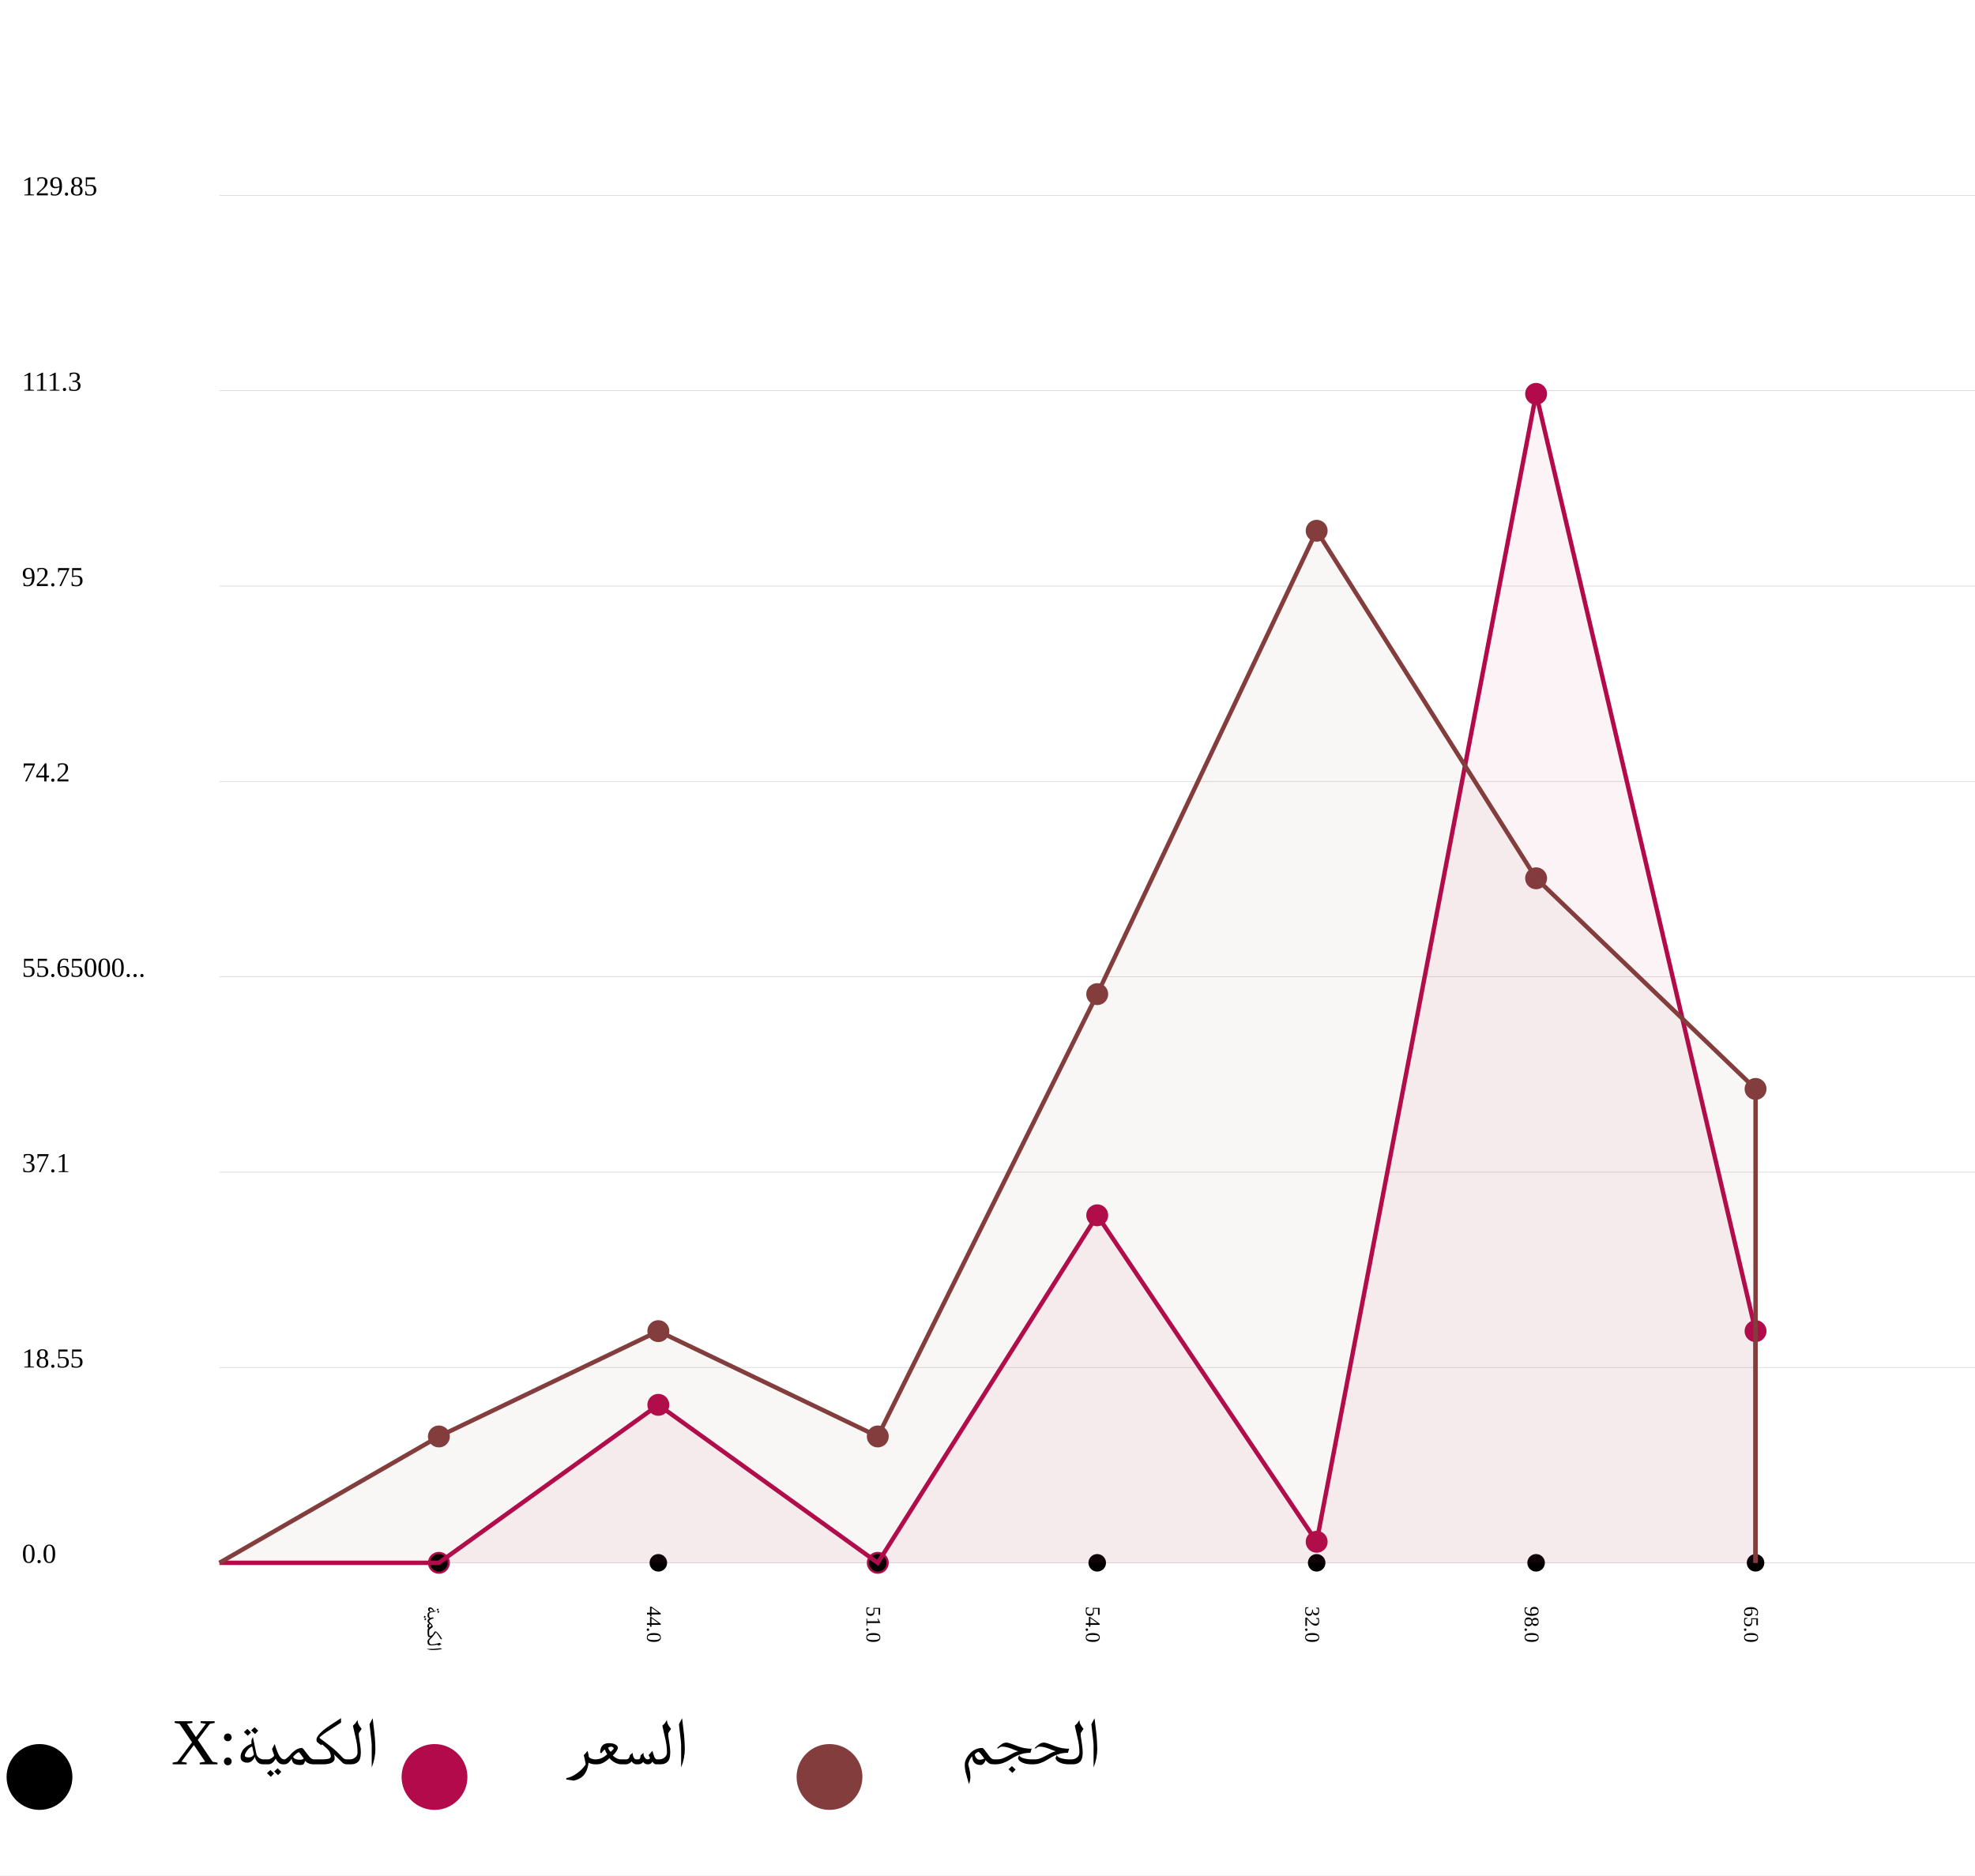
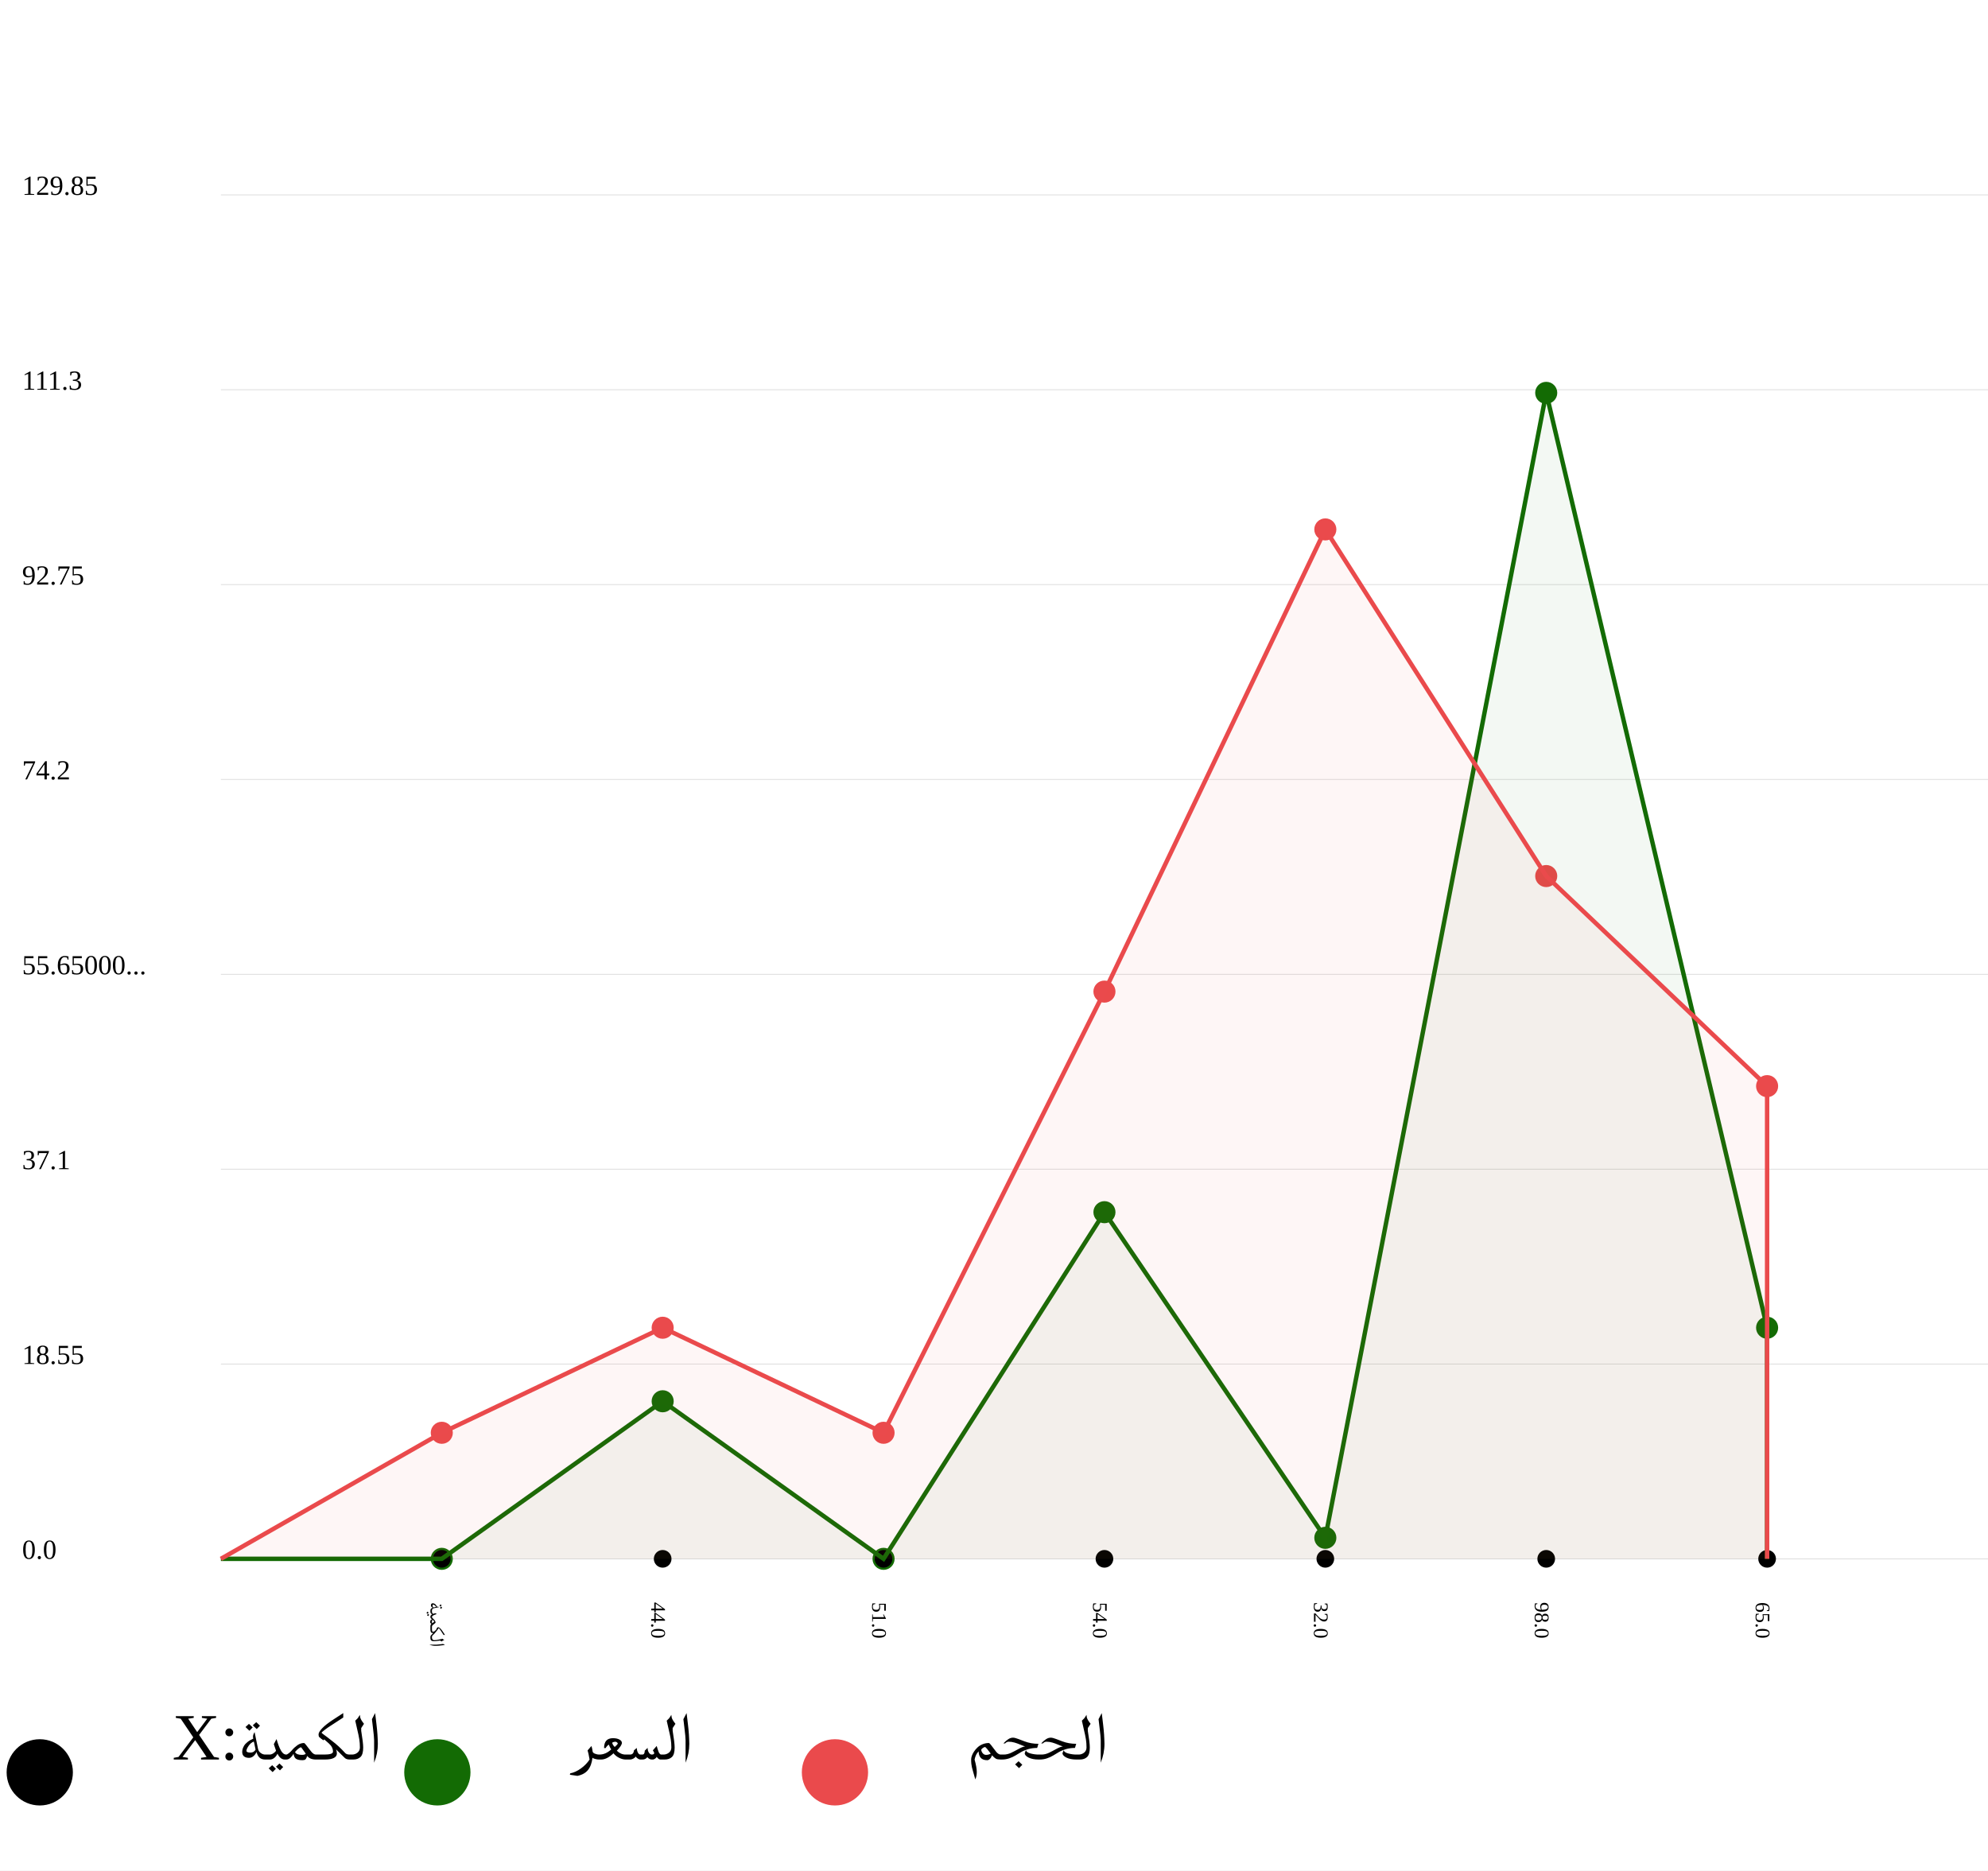
- <svg xmlns="http://www.w3.org/2000/svg" width="779.625" height="740.4" viewBox="0 -740.4 779.625 740.4">
+ <svg xmlns="http://www.w3.org/2000/svg" width="783.0" height="736.8" viewBox="0 -736.8 783.0 736.8">
  <defs>
</defs>
-   <rect x="0" y="-740.4" width="779.625" height="740.4" fill="#ffffff" />
-   <path d="M86.625,-123.4 h693" stroke-width="0.247" stroke="lightgray" fill="gray" fill-opacity="0" />
-   <path d="M86.625,-200.525 h693" stroke-width="0.247" stroke="lightgray" fill="gray" fill-opacity="0" />
-   <path d="M86.625,-277.65 h693" stroke-width="0.247" stroke="lightgray" fill="gray" fill-opacity="0" />
-   <path d="M86.625,-354.775 h693" stroke-width="0.247" stroke="lightgray" fill="gray" fill-opacity="0" />
-   <path d="M86.625,-431.9 h693" stroke-width="0.247" stroke="lightgray" fill="gray" fill-opacity="0" />
-   <path d="M86.625,-509.025 h693" stroke-width="0.247" stroke="lightgray" fill="gray" fill-opacity="0" />
-   <path d="M86.625,-586.15 h693" stroke-width="0.247" stroke="lightgray" fill="gray" fill-opacity="0" />
-   <path d="M86.625,-663.275 h693" stroke-width="0.247" stroke="lightgray" fill="gray" fill-opacity="0" />
-   <circle cx="173.25" cy="-123.4" r="4.331" fill="#b20a4a" stroke-width="0" stroke="black" id="0" />
-   <circle cx="259.875" cy="-185.765" r="4.331" fill="#b20a4a" stroke-width="0" stroke="black" id="1" />
-   <circle cx="346.5" cy="-123.4" r="4.331" fill="#b20a4a" stroke-width="0" stroke="black" id="2" />
-   <circle cx="433.125" cy="-260.604" r="4.331" fill="#b20a4a" stroke-width="0" stroke="black" id="3" />
-   <circle cx="519.75" cy="-131.715" r="4.331" fill="#b20a4a" stroke-width="0" stroke="black" id="4" />
-   <circle cx="606.375" cy="-584.903" r="4.331" fill="#b20a4a" stroke-width="0" stroke="black" id="5" />
-   <circle cx="693.0" cy="-214.869" r="4.331" fill="#b20a4a" stroke-width="0" stroke="black" id="6" />
-   <circle cx="173.25" cy="-173.292" r="4.331" fill="#833d3d" stroke-width="0" stroke="black" id="7" />
-   <circle cx="259.875" cy="-214.869" r="4.331" fill="#833d3d" stroke-width="0" stroke="black" id="8" />
-   <circle cx="346.5" cy="-173.292" r="4.331" fill="#833d3d" stroke-width="0" stroke="black" id="9" />
-   <circle cx="433.125" cy="-347.915" r="4.331" fill="#833d3d" stroke-width="0" stroke="black" id="10" />
-   <circle cx="519.75" cy="-530.853" r="4.331" fill="#833d3d" stroke-width="0" stroke="black" id="11" />
-   <circle cx="606.375" cy="-393.649" r="4.331" fill="#833d3d" stroke-width="0" stroke="black" id="12" />
-   <circle cx="693.0" cy="-310.496" r="4.331" fill="#833d3d" stroke-width="0" stroke="black" id="13" />
-   <circle cx="173.25" cy="-123.4" r="3.465" fill="black" stroke-width="0" stroke="black" />
-   <text x="160.91" y="-91.458" font-size="8.227" id="14" transform="rotate(90,172.25,-94.92308)">الكمية</text>
-   <circle cx="259.875" cy="-123.4" r="3.465" fill="black" stroke-width="0" stroke="black" />
-   <text x="247.535" y="-91.458" font-size="8.227" id="15" transform="rotate(90,258.875,-94.92308)">44.0</text>
-   <circle cx="346.5" cy="-123.4" r="3.465" fill="black" stroke-width="0" stroke="black" />
-   <text x="334.16" y="-91.458" font-size="8.227" id="16" transform="rotate(90,345.5,-94.92308)">51.0</text>
-   <circle cx="433.125" cy="-123.4" r="3.465" fill="black" stroke-width="0" stroke="black" />
-   <text x="420.785" y="-91.458" font-size="8.227" id="17" transform="rotate(90,432.125,-94.92308)">54.0</text>
-   <circle cx="519.75" cy="-123.4" r="3.465" fill="black" stroke-width="0" stroke="black" />
-   <text x="507.41" y="-91.458" font-size="8.227" id="18" transform="rotate(90,518.75,-94.92308)">32.0</text>
-   <circle cx="606.375" cy="-123.4" r="3.465" fill="black" stroke-width="0" stroke="black" />
-   <text x="594.035" y="-91.458" font-size="8.227" id="19" transform="rotate(90,605.375,-94.92308)">98.0</text>
-   <circle cx="693.0" cy="-123.4" r="3.465" fill="black" stroke-width="0" stroke="black" />
-   <text x="680.66" y="-91.458" font-size="8.227" id="20" transform="rotate(90,692.0,-94.92308)">65.0</text>
-   <circle cx="15.592" cy="-38.85" r="12.994" fill="black" stroke-width="0" stroke="black" />
-   <text x="67.567" y="-43.844" font-size="25.988" id="21">X:الكمية</text>
-   <circle cx="171.518" cy="-38.85" r="12.994" fill="#b20a4a" stroke-width="0" stroke="black" />
-   <text x="223.493" y="-43.844" font-size="25.988" id="21">السعر</text>
-   <circle cx="327.442" cy="-38.85" r="12.994" fill="#833d3d" stroke-width="0" stroke="black" />
-   <text x="379.418" y="-43.844" font-size="25.988" id="21">الحجم</text>
-   <text x="8.662" y="-123.4" font-size="10.828" id="21">0.0</text>
-   <text x="8.662" y="-200.525" font-size="10.828" id="22">18.55</text>
-   <text x="8.662" y="-277.65" font-size="10.828" id="23">37.1</text>
-   <text x="8.662" y="-354.775" font-size="10.828" id="24">55.65000...</text>
-   <text x="8.662" y="-431.9" font-size="10.828" id="25">74.2</text>
-   <text x="8.662" y="-509.025" font-size="10.828" id="26">92.75</text>
-   <text x="8.662" y="-586.15" font-size="10.828" id="27">111.3</text>
-   <text x="8.662" y="-663.275" font-size="10.828" id="28">129.85</text>
-   <path d="M86.625,-123.4 L173.25,-123.4 L259.875,-185.765 L346.5,-123.4 L433.125,-260.604 L519.75,-131.715 L606.375,-584.903 L693.0,-214.869 V-123.4" stroke-width="1.732" stroke="#b20a4a" fill="#b20a4a" fill-opacity="0.05" id="29" />
-   <path d="M86.625,-123.4 L173.25,-173.292 L259.875,-214.869 L346.5,-173.292 L433.125,-347.915 L519.75,-530.853 L606.375,-393.649 L693.0,-310.496 V-123.4" stroke-width="1.732" stroke="#833d3d" fill="#833d3d" fill-opacity="0.05" id="30" />
+   <rect x="0" y="-736.8" width="783.0" height="736.8" fill="#ffffff" />
+   <path d="M87.0,-122.8 h696" stroke-width="0.247" stroke="lightgray" fill="gray" fill-opacity="0" />
+   <path d="M87.0,-199.55 h696" stroke-width="0.247" stroke="lightgray" fill="gray" fill-opacity="0" />
+   <path d="M87.0,-276.3 h696" stroke-width="0.247" stroke="lightgray" fill="gray" fill-opacity="0" />
+   <path d="M87.0,-353.05 h696" stroke-width="0.247" stroke="lightgray" fill="gray" fill-opacity="0" />
+   <path d="M87.0,-429.8 h696" stroke-width="0.247" stroke="lightgray" fill="gray" fill-opacity="0" />
+   <path d="M87.0,-506.55 h696" stroke-width="0.247" stroke="lightgray" fill="gray" fill-opacity="0" />
+   <path d="M87.0,-583.3 h696" stroke-width="0.247" stroke="lightgray" fill="gray" fill-opacity="0" />
+   <path d="M87.0,-660.05 h696" stroke-width="0.247" stroke="lightgray" fill="gray" fill-opacity="0" />
+   <circle cx="174.0" cy="-122.8" r="4.35" fill="#136b04" stroke-width="0" stroke="black" id="0" />
+   <circle cx="261.0" cy="-184.862" r="4.35" fill="#136b04" stroke-width="0" stroke="black" id="1" />
+   <circle cx="348.0" cy="-122.8" r="4.35" fill="#136b04" stroke-width="0" stroke="black" id="2" />
+   <circle cx="435.0" cy="-259.336" r="4.35" fill="#136b04" stroke-width="0" stroke="black" id="3" />
+   <circle cx="522.0" cy="-131.075" r="4.35" fill="#136b04" stroke-width="0" stroke="black" id="4" />
+   <circle cx="609.0" cy="-582.059" r="4.35" fill="#136b04" stroke-width="0" stroke="black" id="5" />
+   <circle cx="696.0" cy="-213.824" r="4.35" fill="#136b04" stroke-width="0" stroke="black" id="6" />
+   <circle cx="174.0" cy="-172.45" r="4.35" fill="#ea4a4c" stroke-width="0" stroke="black" id="7" />
+   <circle cx="261.0" cy="-213.824" r="4.35" fill="#ea4a4c" stroke-width="0" stroke="black" id="8" />
+   <circle cx="348.0" cy="-172.45" r="4.35" fill="#ea4a4c" stroke-width="0" stroke="black" id="9" />
+   <circle cx="435.0" cy="-346.223" r="4.35" fill="#ea4a4c" stroke-width="0" stroke="black" id="10" />
+   <circle cx="522.0" cy="-528.272" r="4.35" fill="#ea4a4c" stroke-width="0" stroke="black" id="11" />
+   <circle cx="609.0" cy="-391.735" r="4.35" fill="#ea4a4c" stroke-width="0" stroke="black" id="12" />
+   <circle cx="696.0" cy="-308.986" r="4.35" fill="#ea4a4c" stroke-width="0" stroke="black" id="13" />
+   <circle cx="174.0" cy="-122.8" r="3.48" fill="black" stroke-width="0" stroke="black" />
+   <text x="161.72" y="-90.982" font-size="8.187" id="14" transform="rotate(90,173.0,-94.46154)">الكمية</text>
+   <circle cx="261.0" cy="-122.8" r="3.48" fill="black" stroke-width="0" stroke="black" />
+   <text x="248.72" y="-90.982" font-size="8.187" id="15" transform="rotate(90,260.0,-94.46154)">44.0</text>
+   <circle cx="348.0" cy="-122.8" r="3.48" fill="black" stroke-width="0" stroke="black" />
+   <text x="335.72" y="-90.982" font-size="8.187" id="16" transform="rotate(90,347.0,-94.46154)">51.0</text>
+   <circle cx="435.0" cy="-122.8" r="3.48" fill="black" stroke-width="0" stroke="black" />
+   <text x="422.72" y="-90.982" font-size="8.187" id="17" transform="rotate(90,434.0,-94.46154)">54.0</text>
+   <circle cx="522.0" cy="-122.8" r="3.48" fill="black" stroke-width="0" stroke="black" />
+   <text x="509.72" y="-90.982" font-size="8.187" id="18" transform="rotate(90,521.0,-94.46154)">32.0</text>
+   <circle cx="609.0" cy="-122.8" r="3.48" fill="black" stroke-width="0" stroke="black" />
+   <text x="596.72" y="-90.982" font-size="8.187" id="19" transform="rotate(90,608.0,-94.46154)">98.0</text>
+   <circle cx="696.0" cy="-122.8" r="3.48" fill="black" stroke-width="0" stroke="black" />
+   <text x="683.72" y="-90.982" font-size="8.187" id="20" transform="rotate(90,695.0,-94.46154)">65.0</text>
+   <circle cx="15.66" cy="-38.7" r="13.05" fill="black" stroke-width="0" stroke="black" />
+   <text x="67.86" y="-43.75" font-size="26.1" id="21">X:الكمية</text>
+   <circle cx="172.26" cy="-38.7" r="13.05" fill="#136b04" stroke-width="0" stroke="black" />
+   <text x="224.46" y="-43.75" font-size="26.1" id="21">السعر</text>
+   <circle cx="328.86" cy="-38.7" r="13.05" fill="#ea4a4c" stroke-width="0" stroke="black" />
+   <text x="381.06" y="-43.75" font-size="26.1" id="21">الحجم</text>
+   <text x="8.7" y="-122.8" font-size="10.875" id="21">0.0</text>
+   <text x="8.7" y="-199.55" font-size="10.875" id="22">18.55</text>
+   <text x="8.7" y="-276.3" font-size="10.875" id="23">37.1</text>
+   <text x="8.7" y="-353.05" font-size="10.875" id="24">55.65000...</text>
+   <text x="8.7" y="-429.8" font-size="10.875" id="25">74.2</text>
+   <text x="8.7" y="-506.55" font-size="10.875" id="26">92.75</text>
+   <text x="8.7" y="-583.3" font-size="10.875" id="27">111.3</text>
+   <text x="8.7" y="-660.05" font-size="10.875" id="28">129.85</text>
+   <path d="M87.0,-122.8 L174.0,-122.8 L261.0,-184.862 L348.0,-122.8 L435.0,-259.336 L522.0,-131.075 L609.0,-582.059 L696.0,-213.824 V-122.8" stroke-width="1.74" stroke="#136b04" fill="#136b04" fill-opacity="0.05" id="29" />
+   <path d="M87.0,-122.8 L174.0,-172.45 L261.0,-213.824 L348.0,-172.45 L435.0,-346.223 L522.0,-528.272 L609.0,-391.735 L696.0,-308.986 V-122.8" stroke-width="1.74" stroke="#ea4a4c" fill="#ea4a4c" fill-opacity="0.05" id="30" />
</svg>
